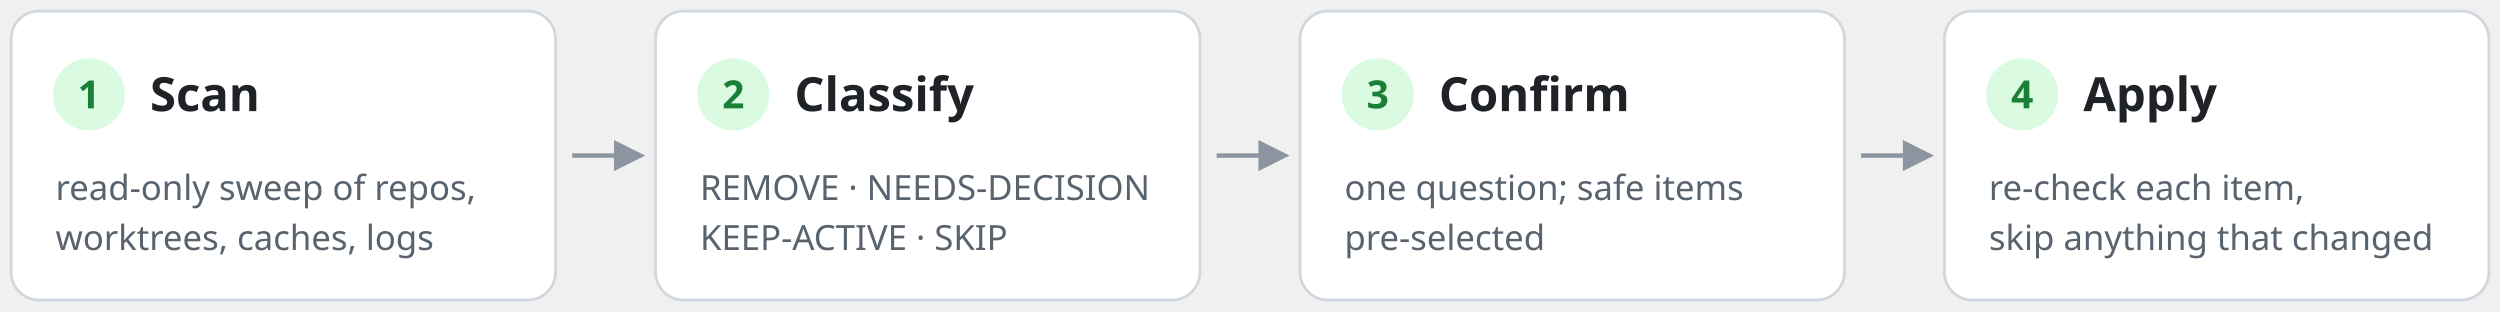
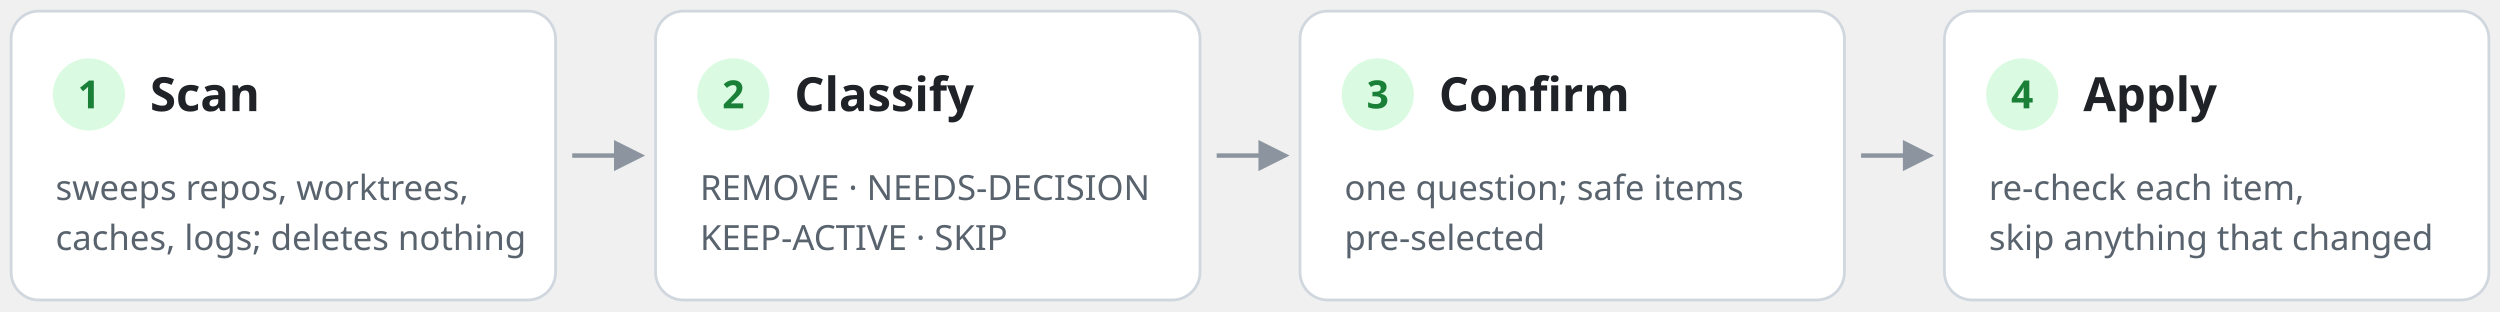
<svg xmlns="http://www.w3.org/2000/svg" width="900" height="112" viewBox="0 0 900 112" role="img" aria-labelledby="t">
  <style>text{font-family:-apple-system,BlinkMacSystemFont,"Segoe UI","Noto Sans",Helvetica,Arial,sans-serif}</style>
  <defs>
    <marker id="a" viewBox="0 0 10 10" refX="8" refY="5" markerWidth="7" markerHeight="7" orient="auto">
      <path d="M0 0L10 5L0 10z" fill="#8c959f" />
    </marker>
  </defs>
  <rect x="4" y="4" width="196" height="104" rx="10" fill="#ffffff" stroke="#d0d7de" />
  <circle cx="32" cy="34" r="13" fill="#dafbe1" />
  <text x="32" y="39" text-anchor="middle" font-size="14" font-weight="700" fill="#1a7f37">1</text>
  <text x="54" y="40" font-size="17" font-weight="600" fill="#1f2328">Scan</text>
-   <text x="20" y="72" font-size="12.5" fill="#59636e">read-only sweep of repos,</text>
-   <text x="20" y="90" font-size="12.5" fill="#59636e">worktrees, caches, logs</text>
+   <text x="20" y="72" font-size="12.5" fill="#59636e">sweeps repos, worktrees,</text>
+   <text x="20" y="90" font-size="12.5" fill="#59636e">caches, logs; deletes nothing</text>
  <line x1="206" y1="56.0" x2="230" y2="56.0" stroke="#8c959f" stroke-width="1.6" marker-end="url(#a)" />
  <rect x="236" y="4" width="196" height="104" rx="10" fill="#ffffff" stroke="#d0d7de" />
  <circle cx="264" cy="34" r="13" fill="#dafbe1" />
  <text x="264" y="39" text-anchor="middle" font-size="14" font-weight="700" fill="#1a7f37">2</text>
  <text x="286" y="40" font-size="17" font-weight="600" fill="#1f2328">Classify</text>
  <text x="252" y="72" font-size="12.5" fill="#59636e">REMOVE · NEEDS-DECISION</text>
  <text x="252" y="90" font-size="12.5" fill="#59636e">KEEP-ACTIVE · SKIP</text>
  <line x1="438" y1="56.0" x2="462" y2="56.0" stroke="#8c959f" stroke-width="1.6" marker-end="url(#a)" />
  <rect x="468" y="4" width="196" height="104" rx="10" fill="#ffffff" stroke="#d0d7de" />
  <circle cx="496" cy="34" r="13" fill="#dafbe1" />
  <text x="496" y="39" text-anchor="middle" font-size="14" font-weight="700" fill="#1a7f37">3</text>
  <text x="518" y="40" font-size="17" font-weight="600" fill="#1f2328">Confirm</text>
  <text x="484" y="72" font-size="12.5" fill="#59636e">one question; safe items</text>
  <text x="484" y="90" font-size="12.5" fill="#59636e">pre-selected</text>
  <line x1="670" y1="56.0" x2="694" y2="56.0" stroke="#8c959f" stroke-width="1.6" marker-end="url(#a)" />
  <rect x="700" y="4" width="196" height="104" rx="10" fill="#ffffff" stroke="#d0d7de" />
  <circle cx="728" cy="34" r="13" fill="#dafbe1" />
  <text x="728" y="39" text-anchor="middle" font-size="14" font-weight="700" fill="#1a7f37">4</text>
  <text x="750" y="40" font-size="17" font-weight="600" fill="#1f2328">Apply</text>
  <text x="716" y="72" font-size="12.5" fill="#59636e">re-check each item,</text>
  <text x="716" y="90" font-size="12.5" fill="#59636e">skip anything that changed</text>
</svg>
